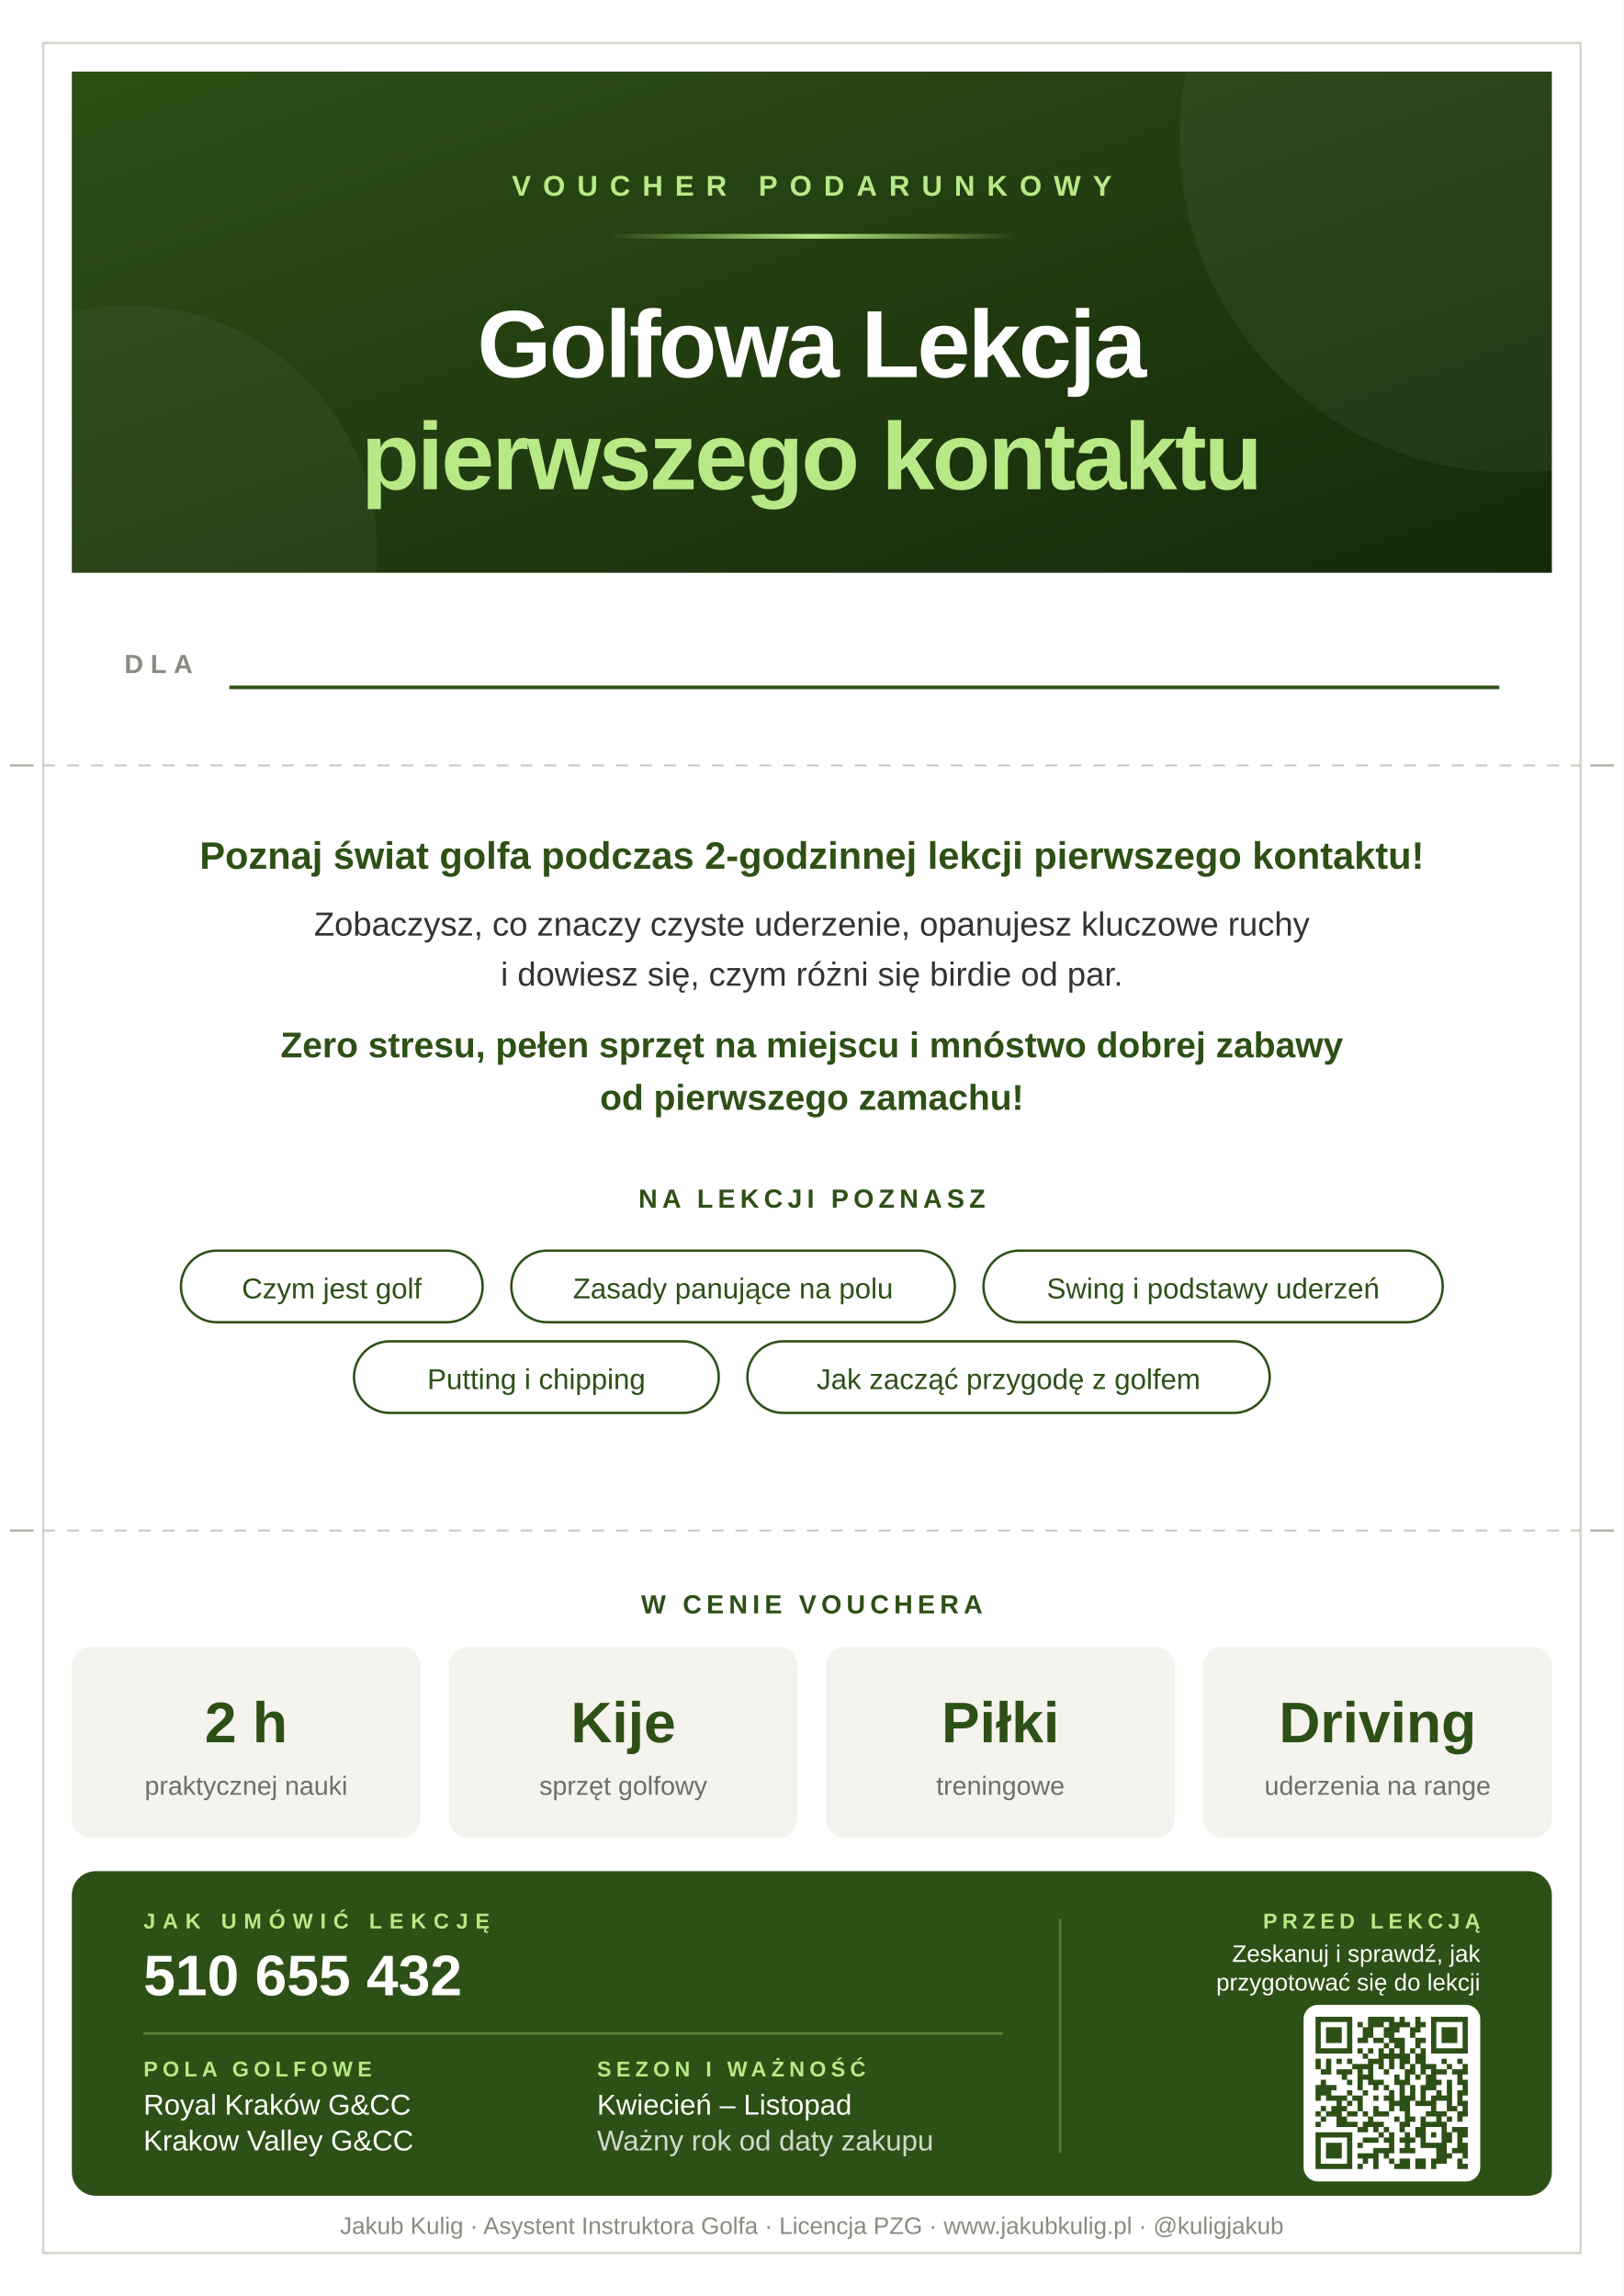
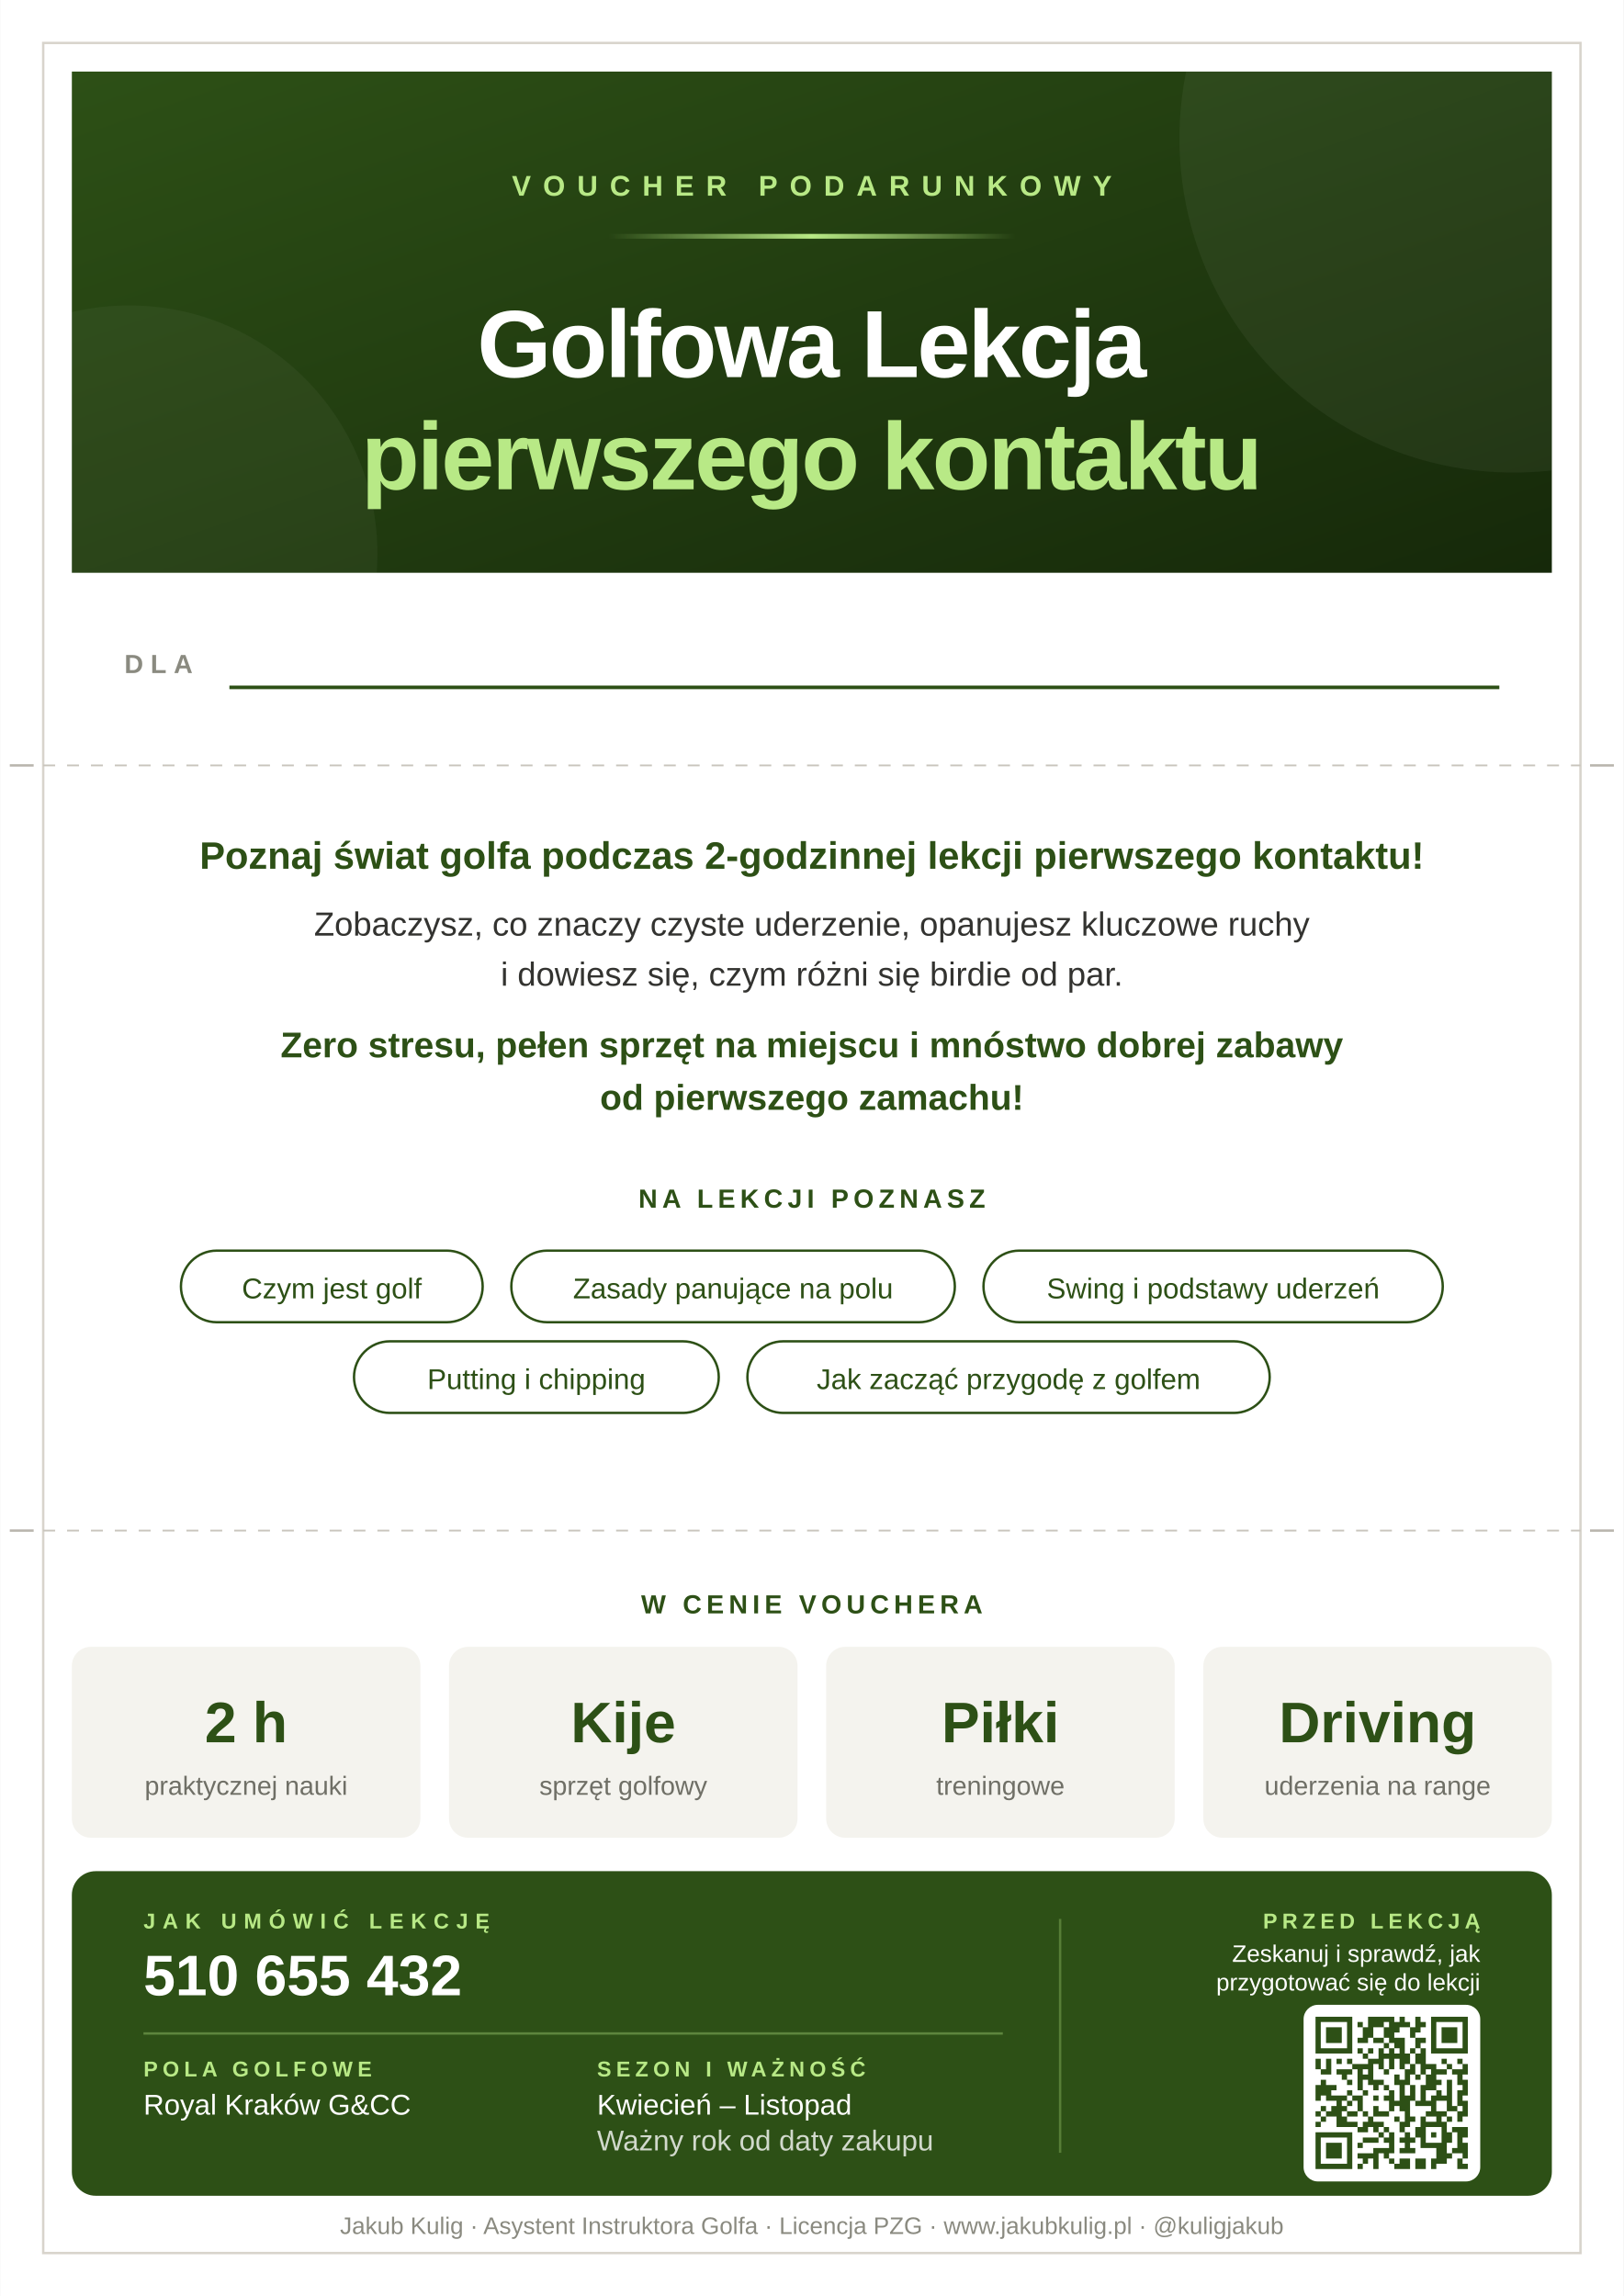
<svg xmlns="http://www.w3.org/2000/svg" width="210mm" height="297mm" viewBox="0 0 680 962" font-family="Liberation Sans, Helvetica, Arial, sans-serif">
  <defs>
    <linearGradient id="hg" x1="0%" y1="0%" x2="100%" y2="100%">
      <stop offset="0%" stop-color="#2d5016" />
      <stop offset="100%" stop-color="#16290a" />
    </linearGradient>
    <linearGradient id="ln" x1="0%" y1="0%" x2="100%" y2="0%">
      <stop offset="0%" stop-color="#b8e986" stop-opacity="0" />
      <stop offset="50%" stop-color="#b8e986" stop-opacity="1" />
      <stop offset="100%" stop-color="#b8e986" stop-opacity="0" />
    </linearGradient>
    <clipPath id="heroclip">
      <rect x="30" y="30" width="620" height="210" />
    </clipPath>
  </defs>
  <rect width="680" height="962" fill="#ffffff" />
  <rect x="18" y="18" width="644" height="926" fill="none" stroke="#d8d4cc" stroke-width="1" />
  <line x1="18" y1="320.7" x2="662" y2="320.7" stroke="#c9c5bd" stroke-width="0.75" stroke-dasharray="5 5" />
  <line x1="4" y1="320.7" x2="14" y2="320.7" stroke="#b9b5ad" stroke-width="1" />
  <line x1="666" y1="320.7" x2="676" y2="320.7" stroke="#b9b5ad" stroke-width="1" />
  <line x1="18" y1="641.3" x2="662" y2="641.3" stroke="#c9c5bd" stroke-width="0.75" stroke-dasharray="5 5" />
  <line x1="4" y1="641.3" x2="14" y2="641.3" stroke="#b9b5ad" stroke-width="1" />
  <line x1="666" y1="641.3" x2="676" y2="641.3" stroke="#b9b5ad" stroke-width="1" />
  <g clip-path="url(#heroclip)">
    <rect x="30" y="30" width="620" height="210" fill="url(#hg)" />
    <circle cx="634" cy="58" r="140" fill="#ffffff" opacity="0.05" />
    <circle cx="54" cy="232" r="104" fill="#ffffff" opacity="0.04" />
  </g>
  <text x="340" y="82" font-size="12" font-weight="bold" fill="#b8e986" text-anchor="middle" letter-spacing="5">VOUCHER PODARUNKOWY</text>
  <rect x="255" y="98" width="170" height="2" fill="url(#ln)" />
  <text x="340" y="158" font-size="40" font-weight="bold" fill="#ffffff" text-anchor="middle" letter-spacing="-1">Golfowa Lekcja</text>
  <text x="340" y="205" font-size="40" font-weight="bold" fill="#b8e986" text-anchor="middle" letter-spacing="-1">pierwszego kontaktu</text>
  <text x="52" y="282" font-size="11" font-weight="bold" fill="#8a8a80" letter-spacing="3">DLA</text>
  <line x1="96" y1="288" x2="628" y2="288" stroke="#2d5016" stroke-width="1.5" />
  <text x="340" y="364" font-size="16" font-weight="bold" fill="#2d5016" text-anchor="middle">Poznaj świat golfa podczas 2-godzinnej lekcji pierwszego kontaktu!</text>
  <text x="340" y="392" font-size="14" fill="#333330" text-anchor="middle">Zobaczysz, co znaczy czyste uderzenie, opanujesz kluczowe ruchy</text>
  <text x="340" y="413" font-size="14" fill="#333330" text-anchor="middle">i dowiesz się, czym różni się birdie od par.</text>
  <text x="340" y="443" font-size="15" font-weight="bold" fill="#2d5016" text-anchor="middle">Zero stresu, pełen sprzęt na miejscu i mnóstwo dobrej zabawy</text>
  <text x="340" y="465" font-size="15" font-weight="bold" fill="#2d5016" text-anchor="middle">od pierwszego zamachu!</text>
  <text x="340" y="506" font-size="11" font-weight="bold" fill="#2d5016" text-anchor="middle" letter-spacing="2">NA LEKCJI POZNASZ</text>
  <rect x="75.7" y="524" width="126.4" height="30" fill="#ffffff" stroke="#2d5016" stroke-width="1" rx="15" />
  <text x="138.9" y="544" font-size="12" fill="#2d5016" text-anchor="middle">Czym jest golf</text>
  <rect x="214.1" y="524" width="185.8" height="30" fill="#ffffff" stroke="#2d5016" stroke-width="1" rx="15" />
  <text x="307.0" y="544" font-size="12" fill="#2d5016" text-anchor="middle">Zasady panujące na polu</text>
  <rect x="411.9" y="524" width="192.4" height="30" fill="#ffffff" stroke="#2d5016" stroke-width="1" rx="15" />
  <text x="508.1" y="544" font-size="12" fill="#2d5016" text-anchor="middle">Swing i podstawy uderzeń</text>
  <rect x="148.2" y="562" width="152.8" height="30" fill="#ffffff" stroke="#2d5016" stroke-width="1" rx="15" />
  <text x="224.6" y="582" font-size="12" fill="#2d5016" text-anchor="middle">Putting i chipping</text>
  <rect x="313.0" y="562" width="218.8" height="30" fill="#ffffff" stroke="#2d5016" stroke-width="1" rx="15" />
  <text x="422.4" y="582" font-size="12" fill="#2d5016" text-anchor="middle">Jak zacząć przygodę z golfem</text>
  <text x="340" y="676" font-size="11" font-weight="bold" fill="#2d5016" text-anchor="middle" letter-spacing="2">W CENIE VOUCHERA</text>
  <rect x="30" y="690" width="146" height="80" fill="#f4f3ee" rx="8" />
  <text x="103" y="730" font-size="24" font-weight="bold" fill="#2d5016" text-anchor="middle">2 h</text>
  <text x="103" y="752" font-size="11" fill="#6f6f66" text-anchor="middle">praktycznej nauki</text>
  <rect x="188" y="690" width="146" height="80" fill="#f4f3ee" rx="8" />
  <text x="261" y="730" font-size="24" font-weight="bold" fill="#2d5016" text-anchor="middle">Kije</text>
  <text x="261" y="752" font-size="11" fill="#6f6f66" text-anchor="middle">sprzęt golfowy</text>
  <rect x="346" y="690" width="146" height="80" fill="#f4f3ee" rx="8" />
  <text x="419" y="730" font-size="24" font-weight="bold" fill="#2d5016" text-anchor="middle">Piłki</text>
  <text x="419" y="752" font-size="11" fill="#6f6f66" text-anchor="middle">treningowe</text>
  <rect x="504" y="690" width="146" height="80" fill="#f4f3ee" rx="8" />
  <text x="577" y="730" font-size="24" font-weight="bold" fill="#2d5016" text-anchor="middle">Driving</text>
  <text x="577" y="752" font-size="11" fill="#6f6f66" text-anchor="middle">uderzenia na range</text>
  <rect x="30" y="784" width="620" height="136" fill="#2d5016" rx="10" />
  <text x="60" y="808" font-size="9" font-weight="bold" fill="#b8e986" letter-spacing="3">JAK UMÓWIĆ LEKCJĘ</text>
  <text x="60" y="836" font-size="24" font-weight="bold" fill="#ffffff">510 655 432</text>
  <line x1="60" y1="852" x2="420" y2="852" stroke="#b8e986" stroke-width="1" opacity="0.35" />
  <text x="60" y="870" font-size="9" font-weight="bold" fill="#b8e986" letter-spacing="2">POLA GOLFOWE</text>
  <text x="60" y="886" font-size="12" fill="#ffffff">Royal Kraków G&amp;CC</text>
-   <text x="60" y="901" font-size="12" fill="#ffffff">Krakow Valley G&amp;CC</text>
  <text x="250" y="870" font-size="9" font-weight="bold" fill="#b8e986" letter-spacing="2">SEZON I WAŻNOŚĆ</text>
  <text x="250" y="886" font-size="12" fill="#ffffff">Kwiecień – Listopad</text>
  <text x="250" y="901" font-size="12" fill="#ffffff" opacity="0.78">Ważny rok od daty zakupu</text>
  <line x1="444" y1="804" x2="444" y2="902" stroke="#b8e986" stroke-width="1" opacity="0.3" />
  <text x="620" y="808" font-size="9" font-weight="bold" fill="#b8e986" text-anchor="end" letter-spacing="2">PRZED LEKCJĄ</text>
  <text x="620" y="822" font-size="10" fill="#ffffff" text-anchor="end">Zeskanuj i sprawdź, jak</text>
  <text x="620" y="834" font-size="10" fill="#ffffff" text-anchor="end">przygotować się do lekcji</text>
  <rect x="546" y="840" width="74" height="74" fill="#ffffff" rx="6" />
  <g transform="translate(551,845) scale(2.2)" fill="#2d5016">
    <path d="M0 0h7v1h-7zM10 0h5v1h-5zM16 0h1v1h-1zM19 0h1v1h-1zM22 0h7v1h-7zM0 1h1v1h-1zM6 1h1v1h-1zM8 1h1v1h-1zM10 1h3v1h-3zM14 1h4v1h-4zM19 1h2v1h-2zM22 1h1v1h-1zM28 1h1v1h-1zM0 2h1v1h-1zM2 2h3v1h-3zM6 2h1v1h-1zM9 2h2v1h-2zM13 2h3v1h-3zM18 2h2v1h-2zM22 2h1v1h-1zM24 2h3v1h-3zM28 2h1v1h-1zM0 3h1v1h-1zM2 3h3v1h-3zM6 3h1v1h-1zM9 3h2v1h-2zM13 3h2v1h-2zM18 3h1v1h-1zM22 3h1v1h-1zM24 3h3v1h-3zM28 3h1v1h-1zM0 4h1v1h-1zM2 4h3v1h-3zM6 4h1v1h-1zM8 4h2v1h-2zM11 4h2v1h-2zM14 4h3v1h-3zM19 4h2v1h-2zM22 4h1v1h-1zM24 4h3v1h-3zM28 4h1v1h-1zM0 5h1v1h-1zM6 5h1v1h-1zM13 5h1v1h-1zM15 5h2v1h-2zM19 5h1v1h-1zM22 5h1v1h-1zM28 5h1v1h-1zM0 6h7v1h-7zM8 6h1v1h-1zM10 6h1v1h-1zM12 6h1v1h-1zM14 6h1v1h-1zM16 6h1v1h-1zM18 6h1v1h-1zM20 6h1v1h-1zM22 6h7v1h-7zM9 7h1v1h-1zM12 7h6v1h-6zM19 7h2v1h-2zM0 8h1v1h-1zM2 8h1v1h-1zM4 8h1v1h-1zM6 8h1v1h-1zM10 8h3v1h-3zM14 8h1v1h-1zM16 8h2v1h-2zM19 8h2v1h-2zM24 8h1v1h-1zM27 8h1v1h-1zM0 9h1v1h-1zM2 9h1v1h-1zM7 9h4v1h-4zM12 9h1v1h-1zM14 9h1v1h-1zM16 9h1v1h-1zM18 9h1v1h-1zM20 9h3v1h-3zM25 9h1v1h-1zM28 9h1v1h-1zM1 10h2v1h-2zM4 10h3v1h-3zM8 10h1v1h-1zM10 10h1v1h-1zM13 10h1v1h-1zM17 10h2v1h-2zM20 10h1v1h-1zM22 10h3v1h-3zM26 10h3v1h-3zM5 11h1v1h-1zM8 11h3v1h-3zM15 11h1v1h-1zM17 11h1v1h-1zM19 11h1v1h-1zM21 11h2v1h-2zM27 11h1v1h-1zM1 12h1v1h-1zM6 12h1v1h-1zM8 12h1v1h-1zM10 12h3v1h-3zM15 12h3v1h-3zM21 12h3v1h-3zM25 12h1v1h-1zM27 12h2v1h-2zM0 13h4v1h-4zM8 13h1v1h-1zM11 13h1v1h-1zM13 13h1v1h-1zM16 13h1v1h-1zM18 13h1v1h-1zM20 13h3v1h-3zM25 13h1v1h-1zM28 13h1v1h-1zM0 14h3v1h-3zM6 14h1v1h-1zM9 14h1v1h-1zM14 14h1v1h-1zM16 14h1v1h-1zM18 14h1v1h-1zM20 14h1v1h-1zM23 14h1v1h-1zM25 14h1v1h-1zM27 14h2v1h-2zM0 15h1v1h-1zM2 15h4v1h-4zM7 15h2v1h-2zM11 15h1v1h-1zM13 15h2v1h-2zM16 15h3v1h-3zM20 15h1v1h-1zM22 15h4v1h-4zM27 15h1v1h-1zM4 16h1v1h-1zM6 16h1v1h-1zM8 16h1v1h-1zM14 16h4v1h-4zM19 16h4v1h-4zM25 16h1v1h-1zM27 16h2v1h-2zM1 17h1v1h-1zM3 17h3v1h-3zM8 17h1v1h-1zM11 17h1v1h-1zM14 17h1v1h-1zM16 17h2v1h-2zM22 17h1v1h-1zM25 17h2v1h-2zM28 17h1v1h-1zM0 18h1v1h-1zM2 18h3v1h-3zM6 18h2v1h-2zM9 18h1v1h-1zM11 18h3v1h-3zM17 18h1v1h-1zM21 18h4v1h-4zM27 18h2v1h-2zM1 19h1v1h-1zM4 19h2v1h-2zM10 19h1v1h-1zM15 19h1v1h-1zM17 19h2v1h-2zM20 19h1v1h-1zM23 19h1v1h-1zM25 19h1v1h-1zM27 19h1v1h-1zM0 20h1v1h-1zM4 20h4v1h-4zM9 20h4v1h-4zM16 20h2v1h-2zM20 20h5v1h-5zM8 21h2v1h-2zM11 21h1v1h-1zM13 21h1v1h-1zM16 21h1v1h-1zM19 21h2v1h-2zM24 21h1v1h-1zM26 21h3v1h-3zM0 22h7v1h-7zM12 22h1v1h-1zM14 22h1v1h-1zM17 22h1v1h-1zM19 22h2v1h-2zM22 22h1v1h-1zM24 22h2v1h-2zM27 22h2v1h-2zM0 23h1v1h-1zM6 23h1v1h-1zM9 23h3v1h-3zM13 23h2v1h-2zM16 23h3v1h-3zM20 23h1v1h-1zM24 23h2v1h-2zM27 23h1v1h-1zM0 24h1v1h-1zM2 24h3v1h-3zM6 24h1v1h-1zM8 24h1v1h-1zM14 24h1v1h-1zM17 24h1v1h-1zM20 24h5v1h-5zM27 24h2v1h-2zM0 25h1v1h-1zM2 25h3v1h-3zM6 25h1v1h-1zM11 25h4v1h-4zM16 25h3v1h-3zM23 25h2v1h-2zM26 25h3v1h-3zM0 26h1v1h-1zM2 26h3v1h-3zM6 26h1v1h-1zM8 26h4v1h-4zM13 26h1v1h-1zM23 26h3v1h-3zM28 26h1v1h-1zM0 27h1v1h-1zM6 27h1v1h-1zM9 27h1v1h-1zM11 27h1v1h-1zM14 27h1v1h-1zM16 27h2v1h-2zM19 27h2v1h-2zM22 27h3v1h-3zM27 27h1v1h-1zM0 28h7v1h-7zM8 28h1v1h-1zM11 28h1v1h-1zM15 28h3v1h-3zM19 28h2v1h-2zM22 28h1v1h-1zM27 28h2v1h-2z" />
  </g>
  <text x="340" y="936" font-size="10" fill="#8a8a80" text-anchor="middle">Jakub Kulig · Asystent Instruktora Golfa · Licencja PZG · www.jakubkulig.pl · @kuligjakub</text>
</svg>
